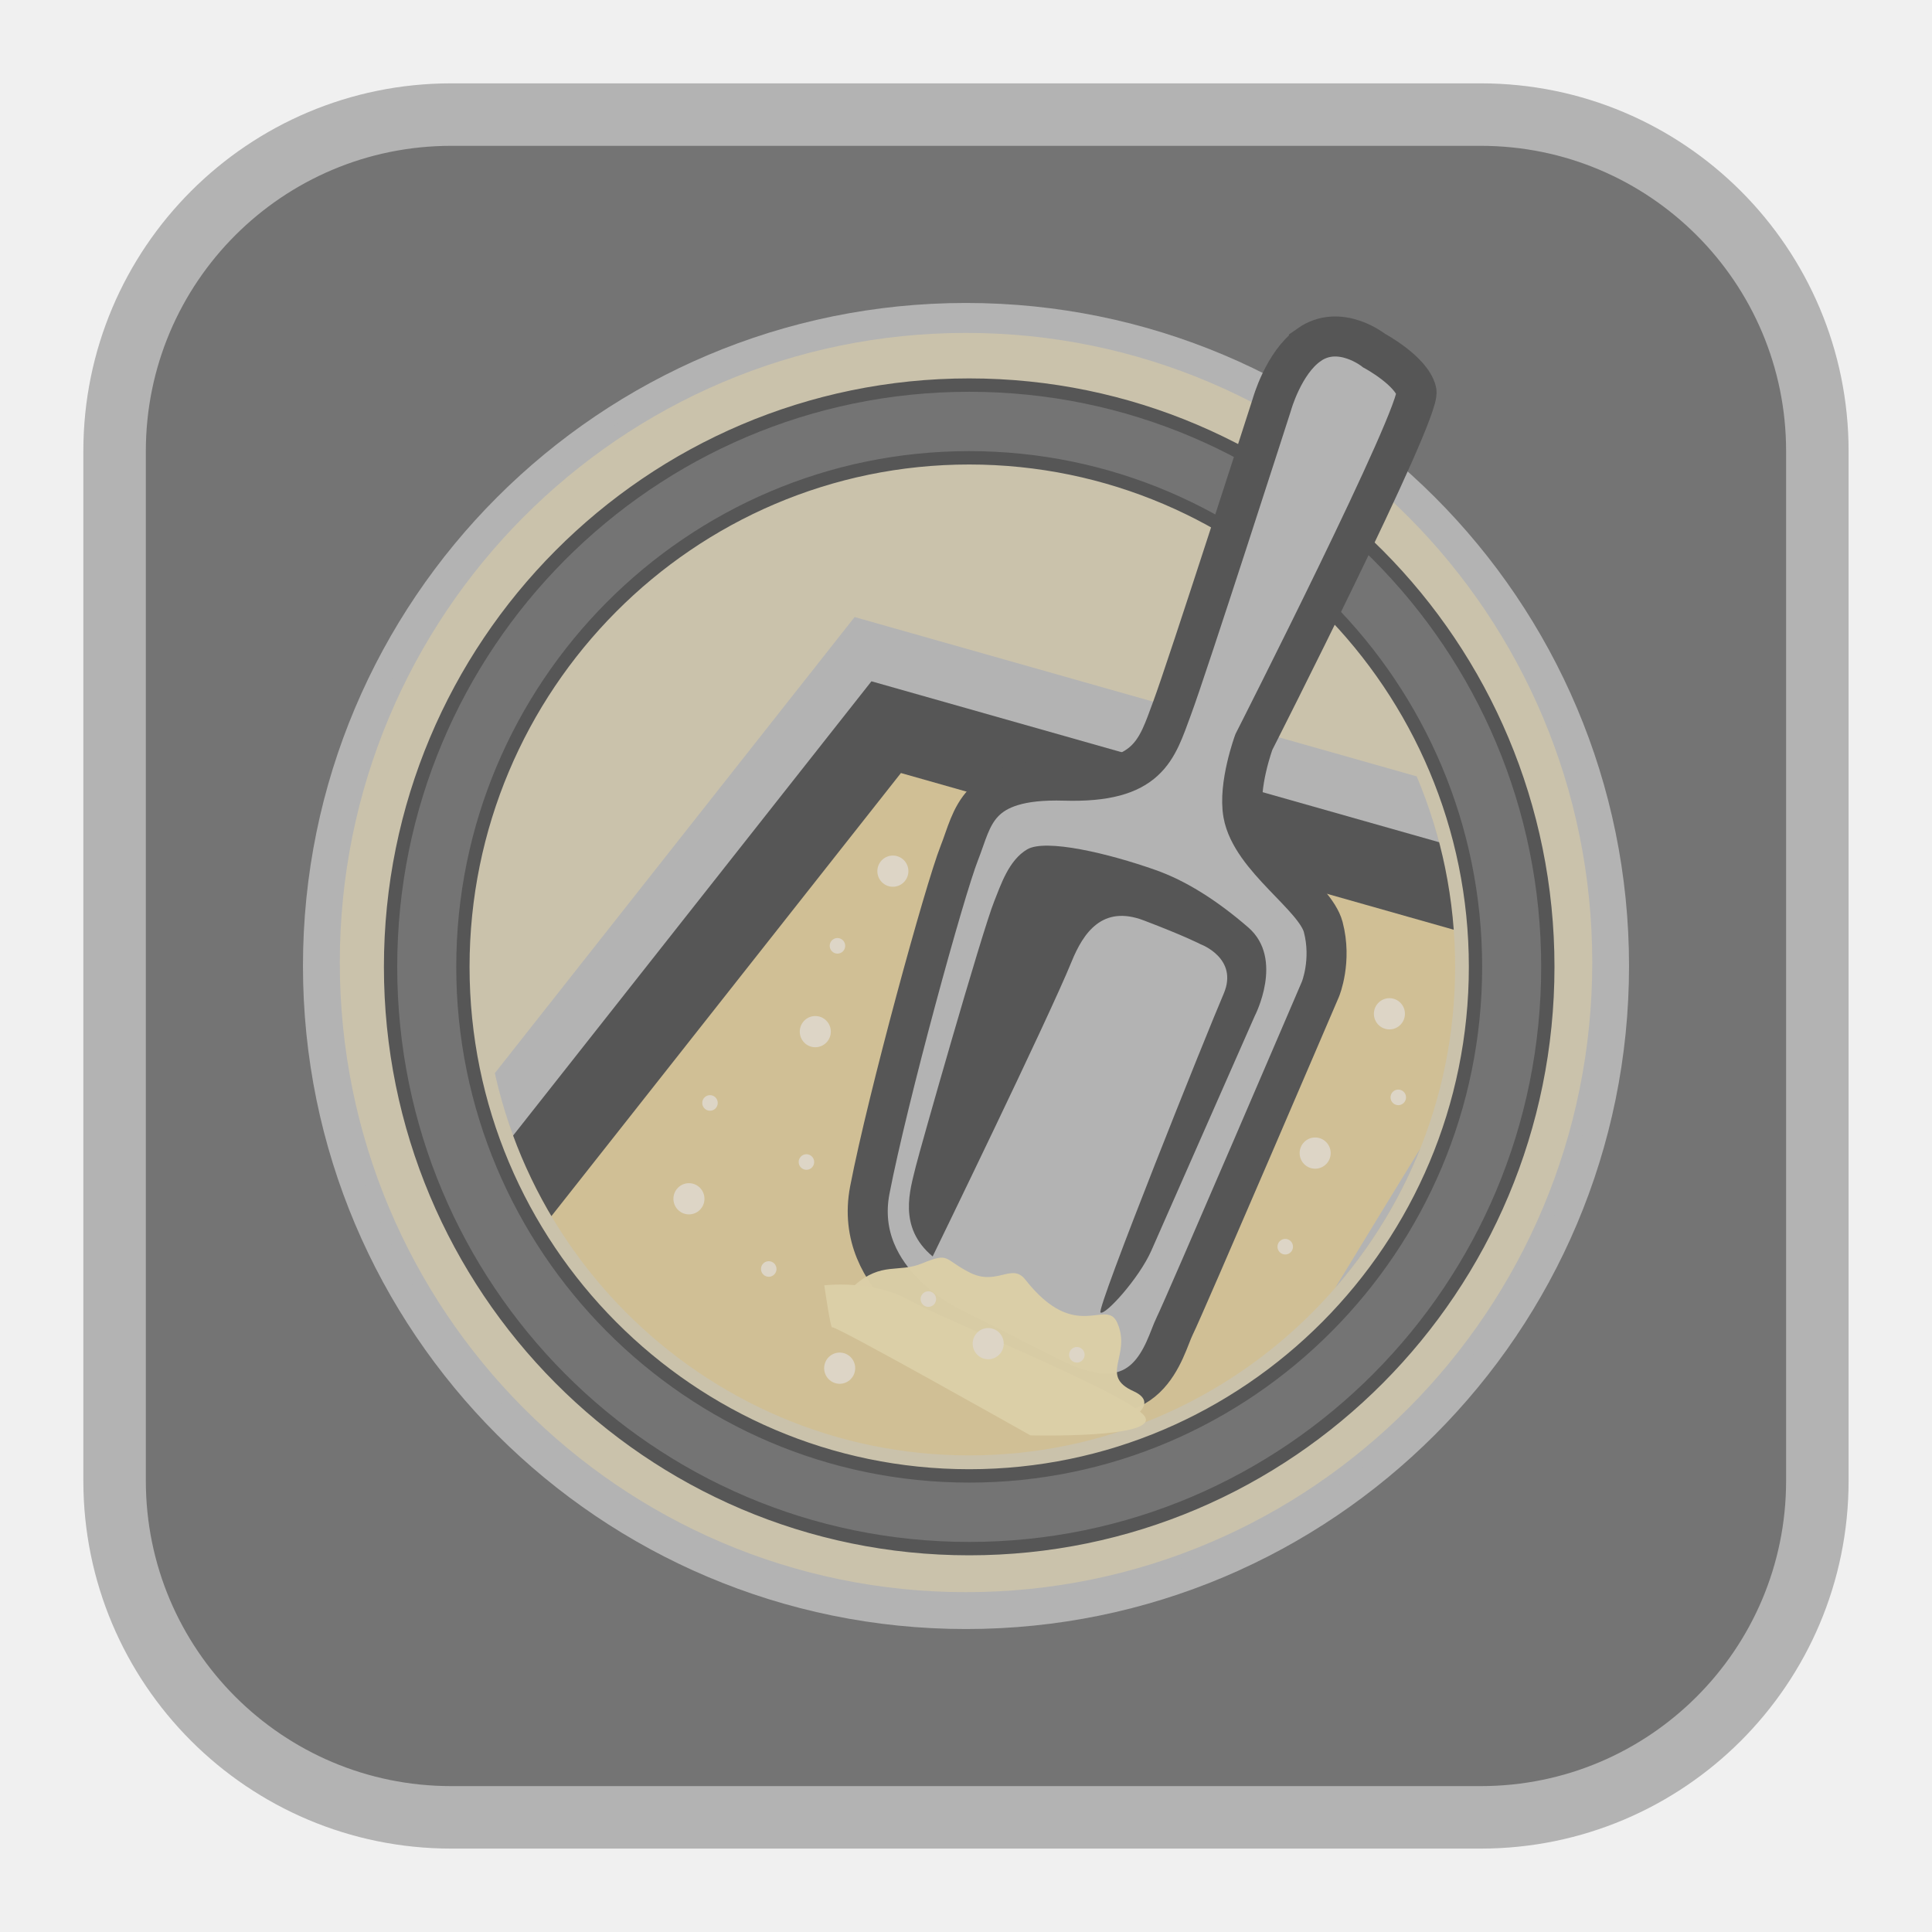
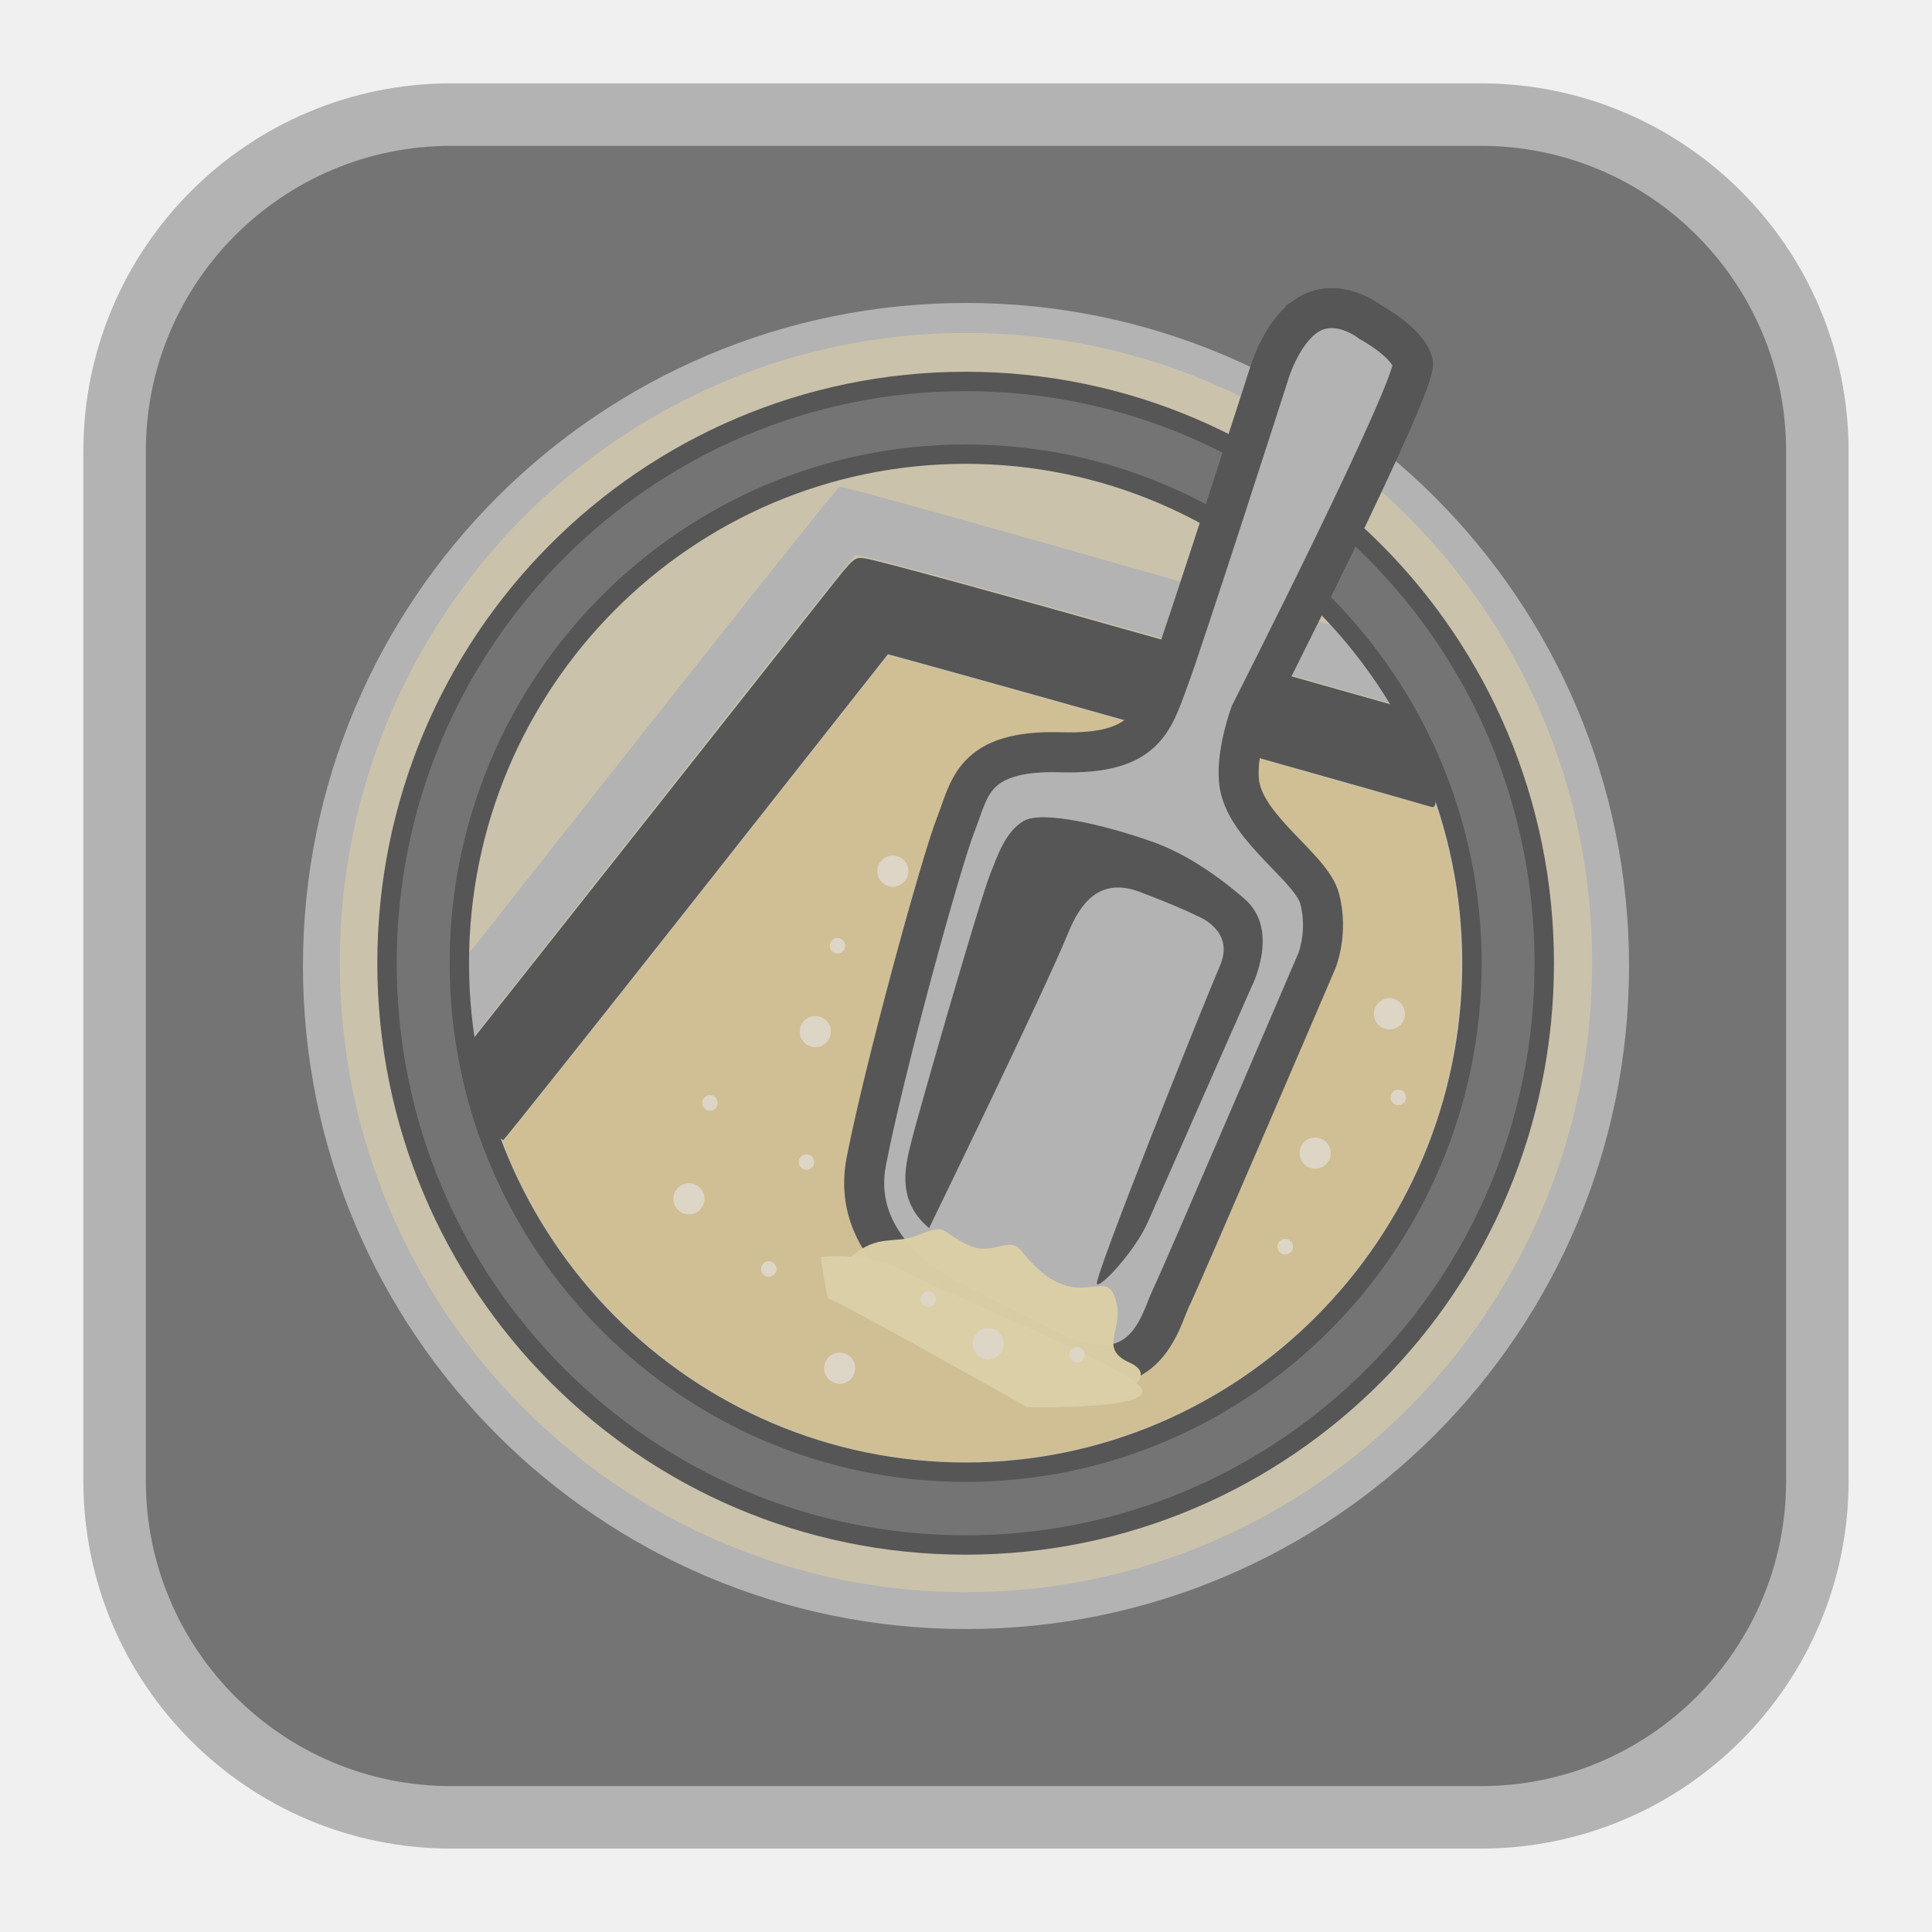
<svg xmlns="http://www.w3.org/2000/svg" xmlns:xlink="http://www.w3.org/1999/xlink" width="32" height="32" version="1.1" viewBox="0 0 32 32" id="svg22">
  <defs id="defs26">
    <clipPath id="SVGID_2_">
      <use xlink:href="#SVGID_1_" style="overflow:visible" id="use7" x="0" y="0" width="100%" height="100%" />
    </clipPath>
    <clipPath id="clipPath4588">
      <use xlink:href="#SVGID_1_" style="overflow:visible" id="use4586" x="0" y="0" width="100%" height="100%" />
    </clipPath>
    <path id="SVGID_1_" d="m 49.738,86.357 c -20.146,0 -36.536,-16.389 -36.536,-36.538 0,-20.145 16.39,-36.535 36.536,-36.535 20.145,0 36.536,16.39 36.536,36.535 -0.001,20.15 -16.389,36.538 -36.536,36.538 z" />
+     <defs id="defs5">
+       <path id="path864" d="m 49.738,86.357 c -20.146,0 -36.536,-16.389 -36.536,-36.538 0,-20.145 16.39,-36.535 36.536,-36.535 20.145,0 36.536,16.39 36.536,36.535 -0.001,20.15 -16.389,36.538 -36.536,36.538 z" />
+     </defs>
+     <clipPath id="clipPath4595">
+       <use xlink:href="#SVGID_1_" style="overflow:visible" id="use4593" x="0" y="0" width="100%" height="100%" />
+     </clipPath>
+     <clipPath id="clipPath860">
+       <use xlink:href="#SVGID_1_" style="overflow:visible" id="use858" x="0" y="0" width="100%" height="100%" />
+     </clipPath>
+     <path id="path864-5" d="m 49.738,86.357 c -20.146,0 -36.536,-16.389 -36.536,-36.538 0,-20.145 16.39,-36.535 36.536,-36.535 20.145,0 36.536,16.39 36.536,36.535 -0.001,20.15 -16.389,36.538 -36.536,36.538 z" />
+     <defs id="defs5-7">
+       <path d="m 49.738,86.357 c -20.146,0 -36.536,-16.389 -36.536,-36.538 0,-20.145 16.39,-36.535 36.536,-36.535 20.145,0 36.536,16.39 36.536,36.535 -0.001,20.15 -16.389,36.538 -36.536,36.538 z" id="path868" />
+     </defs>
+     <clipPath id="clipPath4595-3">
+       <use height="100%" width="100%" y="0" x="0" id="use4593-5" style="overflow:visible" xlink:href="#SVGID_1_" />
+     </clipPath>
  </defs>
  <rect style="opacity:1;fill:#747474;fill-opacity:1;fill-rule:evenodd;stroke:#b3b3b3;stroke-width:1.035;stroke-linecap:round;stroke-linejoin:bevel;stroke-miterlimit:4;stroke-dasharray:none;stroke-dashoffset:0;stroke-opacity:1" id="rect4497-3" width="28.203" height="28.203" x="1.898" y="1.898" ry="5.575" />
  <path style="fill:#ffffff;stroke-width:1;stroke:#b3b3b3;stroke-opacity:1" d="M 16,5.518 A 10.482,10.482 0 0 0 5.518,16 10.482,10.482 0 0 0 16,26.482 10.482,10.482 0 0 0 26.482,16 10.482,10.482 0 0 0 16,5.518 Z" id="path4" />
-   <g id="Layer_1" transform="matrix(0.2202946,0,0,0.2214888,5.095915,4.978986)" style="fill:none;fill-opacity:1;stroke:#2d484f;stroke-opacity:1">
-     <circle cx="49.5" cy="49.5" r="47.584" id="circle2" style="fill:#cac2ab;fill-opacity:1;stroke:#b3b3b3;stroke-opacity:1" />
-     <g id="g14" style="fill:none;fill-opacity:1;stroke:none;stroke-opacity:1">
-       <defs id="defs5">
-         <path id="path864" d="m 49.738,86.357 c -20.146,0 -36.536,-16.389 -36.536,-36.538 0,-20.145 16.39,-36.535 36.536,-36.535 20.145,0 36.536,16.39 36.536,36.535 -0.001,20.15 -16.389,36.538 -36.536,36.538 z" />
-       </defs>
-       <clipPath id="clipPath4595">
-         <use xlink:href="#SVGID_1_" style="overflow:visible" id="use4593" x="0" y="0" width="100%" height="100%" />
-       </clipPath>
-       <path style="fill:#d0bf95;fill-opacity:1;stroke:#b3b3b3;stroke-width:6;stroke-opacity:1" d="M 13.149,63.763 42.232,27.094 99.64,43.278 c 0,0 -33.383,53.614 -32.118,53.108 C 68.787,95.88 17.955,88.04 17.955,88.04 Z" clip-path="url(#SVGID_2_)" id="path10" />
-       <path style="fill:none;fill-opacity:1;stroke:#565656;stroke-width:6;stroke-opacity:1" d="m 14.414,68.568 29.083,-36.67 57.408,16.186 c 0,0 -33.383,53.613 -32.118,53.107 1.265,-0.506 -49.567,-8.346 -49.567,-8.346 z" clip-path="url(#SVGID_2_)" id="path12" />
-     </g>
-     <path style="fill:#747474;fill-opacity:1;stroke:#565656;stroke-opacity:1" d="m 49.738,6.318 c 24.028,0 43.505,19.478 43.505,43.505 0,24.026 -19.478,43.505 -43.505,43.505 C 25.711,93.328 6.233,73.849 6.233,49.823 6.233,25.796 25.71,6.318 49.738,6.318 m 0,5.438 c -20.991,0 -38.066,17.077 -38.066,38.067 0,20.989 17.076,38.067 38.066,38.067 20.991,0 38.067,-17.078 38.067,-38.067 0,-20.99 -17.076,-38.067 -38.067,-38.067 z" id="path16" />
+   <ellipse style="fill:#cac2ab;fill-opacity:1;stroke:#b3b3b3;stroke-width:0.221;stroke-opacity:1" id="circle2" cy="15.943" cx="16" rx="10.482" ry="10.539" />
+   <g id="g910" transform="translate(7.4487879e-4,0.00910903)">
+     <path id="path900-3" d="M 7.231,17.429 C 7.138,17.274 7.029,17.082 6.99,17.002 l -0.072,-0.145 3.469,-4.396 c 1.908,-2.418 3.491,-4.403 3.517,-4.411 0.075,-0.025 9.641,2.7 9.675,2.756 0.031,0.05 0.192,1.014 0.172,1.031 -0.006,0.005 -0.413,-0.106 -0.904,-0.247 -5.53,-1.58 -8.633,-2.44 -8.682,-2.406 -0.032,0.022 -1.54,1.921 -3.35,4.219 -1.81,2.298 -3.32,4.208 -3.354,4.244 -0.051,0.053 -0.092,0.015 -0.232,-0.217 z" style="opacity:1;fill:#b3b3b3;fill-opacity:1;fill-rule:evenodd;stroke:none;stroke-width:0.005;stroke-linecap:round;stroke-linejoin:round;stroke-miterlimit:4;stroke-dasharray:none;stroke-dashoffset:0;stroke-opacity:1;paint-order:markers fill stroke" />
+     <path id="path902-6" d="M 8.032,18.559 C 7.885,18.379 7.685,18.118 7.587,17.98 L 7.409,17.729 7.694,17.376 c 0.157,-0.194 1.487,-1.875 2.957,-3.735 1.47,-1.86 2.859,-3.617 3.087,-3.905 0.41,-0.517 0.417,-0.522 0.587,-0.496 0.234,0.036 2.143,0.56 5.384,1.477 1.488,0.421 2.999,0.848 3.358,0.95 0.359,0.101 0.668,0.206 0.688,0.234 0.02,0.027 0.036,0.372 0.036,0.765 6.82e-4,0.659 -0.006,0.714 -0.084,0.691 -0.619,-0.186 -6.822,-1.931 -8.48,-2.387 l -0.521,-0.143 -3.166,4.016 c -1.742,2.209 -3.184,4.022 -3.205,4.03 -0.021,0.008 -0.158,-0.134 -0.304,-0.314 z" style="opacity:1;fill:#565656;fill-opacity:1;fill-rule:evenodd;stroke:none;stroke-width:0.005;stroke-linecap:round;stroke-linejoin:round;stroke-miterlimit:4;stroke-dasharray:none;stroke-dashoffset:0;stroke-opacity:1;paint-order:markers fill stroke" />
+     <path id="path903" d="M 15.581,24.198 C 12.716,24.048 10.103,22.376 8.756,19.831 8.446,19.245 8.306,18.892 8.368,18.848 c 0.059,-0.042 1.266,-1.561 4.128,-5.194 1.16,-1.472 2.136,-2.706 2.17,-2.743 0.058,-0.062 0.09,-0.059 0.527,0.064 0.256,0.072 1.321,0.369 2.366,0.661 1.045,0.292 2.849,0.8 4.007,1.129 1.159,0.329 2.132,0.598 2.163,0.598 0.071,0 0.1,0.077 0.223,0.584 0.18,0.743 0.235,1.205 0.235,1.995 0.001,1.341 -0.256,2.47 -0.831,3.646 -1.214,2.485 -3.625,4.215 -6.341,4.552 -0.366,0.045 -1.105,0.075 -1.435,0.058 z" style="opacity:1;fill:#d0bf95;fill-opacity:1;fill-rule:evenodd;stroke:none;stroke-width:0.004;stroke-linecap:round;stroke-linejoin:round;stroke-miterlimit:4;stroke-dasharray:none;stroke-dashoffset:0;stroke-opacity:1;paint-order:markers fill stroke" />
  </g>
-   <path style="fill:#b3b3b3;stroke:#565656;stroke-width:0.663;fill-opacity:1;stroke-opacity:1" d="m 21.68,5.712 c 0.513,-0.361 1.081,0.096 1.081,0.096 0,0 0.615,0.33 0.7,0.672 0.085,0.341 -2.693,5.81 -2.693,5.81 0,0 -0.263,0.715 -0.176,1.194 0.133,0.735 1.19,1.361 1.325,1.871 0.147,0.56 -0.046,1.028 -0.046,1.028 0,0 -2.248,5.245 -2.417,5.586 -0.17,0.342 -0.425,1.663 -2.036,0.853 -1.611,-0.81 -1.611,-0.81 -1.611,-0.81 0,0 -1.696,-0.767 -1.4,-2.302 0.297,-1.535 1.238,-4.966 1.484,-5.586 0.23,-0.579 0.262,-1.238 1.739,-1.194 1.4,0.041 1.527,-0.512 1.781,-1.194 0.255,-0.682 1.654,-5.032 1.654,-5.032 0,0 0.191,-0.693 0.615,-0.991 z" id="path19" />
-   <path d="m 15.448,20.81 c 0,0 1.92,-3.944 2.3,-4.88 0.195,-0.48 0.511,-0.945 1.194,-0.686 0.695,0.264 0.944,0.396 0.944,0.396 0,0 0.635,0.232 0.381,0.822 -0.255,0.589 -2.116,5.227 -2.039,5.278 0.077,0.051 0.637,-0.564 0.841,-1.024 0.204,-0.462 1.713,-3.887 1.713,-3.887 0,0 0.495,-0.947 -0.108,-1.469 -0.537,-0.465 -1.051,-0.779 -1.529,-0.948 -0.79,-0.28 -1.825,-0.523 -2.131,-0.344 -0.306,0.179 -0.436,0.586 -0.545,0.856 -0.205,0.508 -1.24,4.144 -1.301,4.398 -0.092,0.383 -0.302,1.003 0.279,1.488 z" id="path21" style="stroke-width:0.221;fill:#565656;fill-opacity:1" />
-   <path style="fill:#dbcfa7;stroke:none;stroke-width:0.225;fill-opacity:0.974;stroke-opacity:1" d="m 14.154,21.289 c 0.448,-0.394 0.728,-0.204 1.11,-0.36 0.478,-0.195 0.353,-0.076 0.801,0.15 0.448,0.225 0.695,-0.168 0.917,0.115 0.84,1.07 1.336,0.299 1.522,0.713 0.245,0.547 -0.307,0.875 0.269,1.135 0.503,0.227 -0.203,0.552 -0.203,0.552 l -1.624,-0.42 -2.716,-1.343 z" id="path23" />
-   <path style="fill:#dbcfa7;stroke-width:0.221;fill-opacity:1;stroke:none;stroke-opacity:1" d="m 13.652,21.289 c 0,0 0.8,-0.096 1.397,0.24 0.597,0.336 3.617,1.548 3.904,1.921 0.293,0.38 -1.886,0.324 -1.886,0.324 0,0 -3.259,-1.837 -3.283,-1.789 -0.024,0.048 -0.131,-0.696 -0.131,-0.696 z" id="path25" />
-   <g id="sand" transform="matrix(0.2202946,0,0,0.2214888,5.095915,4.978986)" style="fill:none;fill-opacity:1;stroke:none">
+   <path id="path16-3" d="m 15.994,6.318 c 5.293,0 9.584,4.314 9.584,9.636 0,5.321 -4.291,9.636 -9.584,9.636 -5.293,0 -9.584,-4.314 -9.584,-9.636 0,-5.322 4.291,-9.636 9.584,-9.636 m 0,1.204 c -4.624,0 -8.386,3.782 -8.386,8.431 0,4.649 3.762,8.431 8.386,8.431 4.624,0 8.386,-3.783 8.386,-8.431 0,-4.649 -3.762,-8.431 -8.386,-8.431 z" style="fill:#747474;fill-opacity:1;stroke:#565656;stroke-width:0.321;stroke-miterlimit:4;stroke-dasharray:none;stroke-opacity:1" />
+   <path style="fill:#b3b3b3;fill-opacity:1;stroke:#565656;stroke-width:0.663;stroke-opacity:1" d="m 21.621,5.242 c 0.513,-0.361 1.081,0.096 1.081,0.096 0,0 0.615,0.33 0.7,0.672 0.085,0.341 -2.693,5.81 -2.693,5.81 0,0 -0.263,0.715 -0.176,1.194 0.133,0.735 1.19,1.361 1.325,1.871 0.147,0.56 -0.046,1.028 -0.046,1.028 0,0 -2.248,5.245 -2.417,5.586 -0.17,0.342 -0.425,1.663 -2.036,0.853 -1.611,-0.81 -1.611,-0.81 -1.611,-0.81 0,0 -1.696,-0.767 -1.4,-2.302 0.297,-1.535 1.238,-4.966 1.484,-5.586 0.23,-0.579 0.262,-1.238 1.739,-1.194 1.4,0.041 1.527,-0.512 1.781,-1.194 0.255,-0.682 1.654,-5.032 1.654,-5.032 0,0 0.191,-0.693 0.615,-0.991 z" id="path19" />
+   <path d="m 15.389,20.34 c 0,0 1.92,-3.944 2.3,-4.88 0.195,-0.48 0.511,-0.945 1.194,-0.686 0.695,0.264 0.944,0.396 0.944,0.396 0,0 0.635,0.232 0.381,0.822 -0.255,0.589 -2.116,5.227 -2.039,5.278 0.077,0.051 0.637,-0.564 0.841,-1.024 0.204,-0.462 1.713,-3.887 1.713,-3.887 0,0 0.495,-0.947 -0.108,-1.469 -0.537,-0.465 -1.051,-0.779 -1.529,-0.948 -0.79,-0.28 -1.825,-0.523 -2.131,-0.344 -0.306,0.179 -0.436,0.586 -0.545,0.856 -0.205,0.508 -1.24,4.144 -1.301,4.398 -0.092,0.383 -0.302,1.003 0.279,1.488 z" id="path21" style="fill:#565656;fill-opacity:1;stroke-width:0.221" />
+   <path style="fill:#dbcfa7;fill-opacity:0.974;stroke:none;stroke-width:0.225;stroke-opacity:1" d="m 14.095,20.819 c 0.448,-0.394 0.728,-0.204 1.11,-0.36 0.478,-0.195 0.353,-0.076 0.801,0.15 0.448,0.225 0.695,-0.168 0.917,0.115 0.84,1.07 1.336,0.299 1.522,0.713 0.245,0.547 -0.307,0.875 0.269,1.135 0.503,0.227 -0.203,0.552 -0.203,0.552 l -1.624,-0.42 -2.716,-1.343 z" id="path23" />
+   <path style="fill:#dbcfa7;fill-opacity:1;stroke:none;stroke-width:0.221;stroke-opacity:1" d="m 13.594,20.819 c 0,0 0.8,-0.096 1.397,0.24 0.597,0.336 3.617,1.548 3.904,1.921 0.293,0.38 -1.886,0.324 -1.886,0.324 0,0 -3.259,-1.837 -3.283,-1.789 -0.024,0.048 -0.131,-0.696 -0.131,-0.696 z" id="path25" />
+   <g id="sand" transform="matrix(0.2202946,0,0,0.2214888,5.095916,4.978986)" style="fill:none;fill-opacity:1;stroke:none">
    <circle cx="44" cy="42.667" r="1.167" id="circle28" style="fill:#ddd5c6;fill-opacity:1;stroke:none;stroke-opacity:1" />
    <circle cx="38.167" cy="54.667" r="1.167" id="circle30" style="fill:#ddd5c6;fill-opacity:1;stroke:none;stroke-opacity:1" />
    <circle cx="75.75" cy="63.75" r="1.167" id="circle32" style="fill:#ddd5c6;fill-opacity:1;stroke:none;stroke-opacity:1" />
    <circle cx="81.333" cy="53.333" r="1.167" id="circle34" style="fill:#ddd5c6;fill-opacity:1;stroke:none;stroke-opacity:1" />
    <circle cx="28.667" cy="67.167" r="1.167" id="circle36" style="fill:#ddd5c6;fill-opacity:1;stroke:none;stroke-opacity:1" />
    <circle cx="40" cy="79.834" r="1.167" id="circle38" style="fill:#ddd5c6;fill-opacity:1;stroke:none;stroke-opacity:1" />
    <circle cx="51.167" cy="78" r="1.167" id="circle40" style="fill:#ddd5c6;fill-opacity:1;stroke:none;stroke-opacity:1" />
    <circle cx="37.5" cy="64.417" r="0.583" id="circle42" style="fill:#ddd5c6;fill-opacity:1;stroke:none;stroke-opacity:1" />
    <circle cx="30.25" cy="60" r="0.583" id="circle44" style="fill:#ddd5c6;fill-opacity:1;stroke:none;stroke-opacity:1" />
    <circle cx="34.667" cy="72.417" r="0.583" id="circle46" style="fill:#ddd5c6;fill-opacity:1;stroke:none;stroke-opacity:1" />
    <circle cx="81.999" cy="59.583" r="0.583" id="circle48" style="fill:#ddd5c6;fill-opacity:1;stroke:none;stroke-opacity:1" />
    <circle cx="73.5" cy="70.75" r="0.583" id="circle50" style="fill:#ddd5c6;fill-opacity:1;stroke:none;stroke-opacity:1" />
    <circle cx="39.833" cy="48.25" r="0.583" id="circle52" style="fill:#ddd5c6;fill-opacity:1;stroke:none;stroke-opacity:1" />
    <circle cx="57.834" cy="78.833" r="0.583" id="circle54" style="fill:#ddd5c6;fill-opacity:1;stroke:none;stroke-opacity:1" />
    <circle cx="46.667" cy="74.667" r="0.583" id="circle56" style="fill:#ddd5c6;fill-opacity:1;stroke:none;stroke-opacity:1" />
  </g>
</svg>
